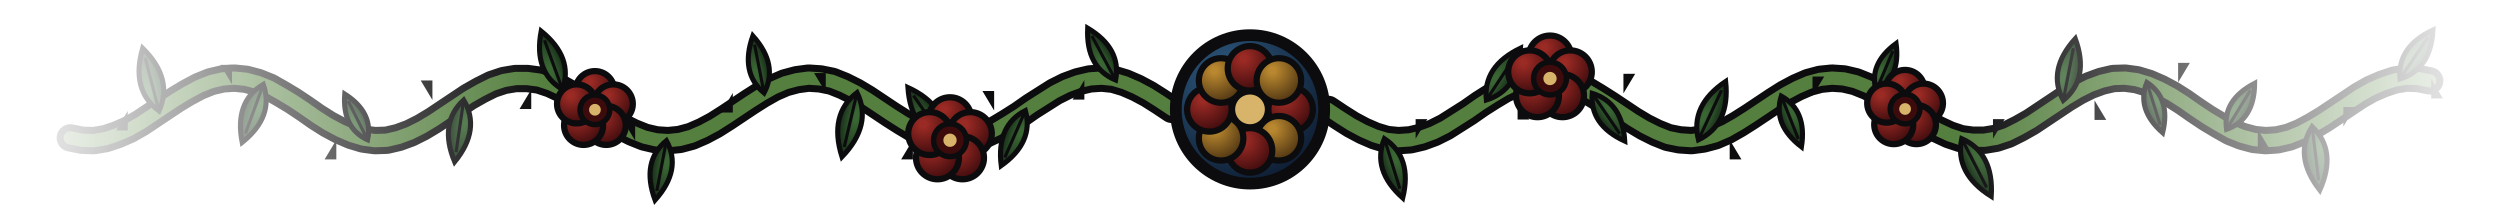
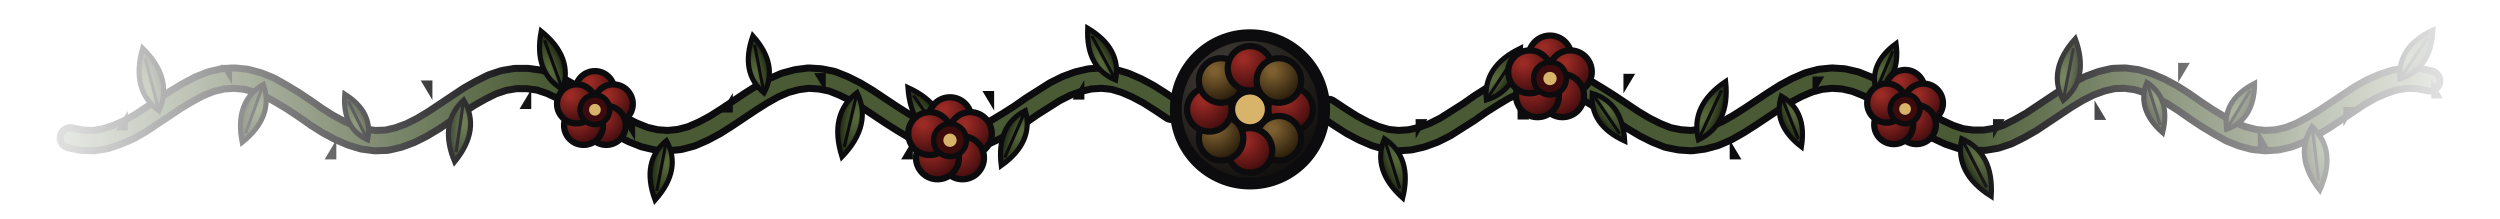
<svg xmlns="http://www.w3.org/2000/svg" viewBox="0 0 640 56">
  <defs>
    <radialGradient id="g-ruby" cx="35%" cy="28%" r="75%">
      <stop offset=".1" stop-color="#9a2a24" />
      <stop offset="1" stop-color="#3e0b0d" />
    </radialGradient>
    <radialGradient id="g-cobalt" cx="35%" cy="28%" r="75%">
      <stop offset=".1" stop-color="#2b5478" />
      <stop offset="1" stop-color="#0e1e33" />
    </radialGradient>
    <radialGradient id="g-amber" cx="35%" cy="28%" r="75%">
      <stop offset=".1" stop-color="#b8872f" />
      <stop offset="1" stop-color="#4e3412" />
    </radialGradient>
    <radialGradient id="g-emerald" cx="35%" cy="28%" r="75%">
      <stop offset=".1" stop-color="#3a6634" />
      <stop offset="1" stop-color="#142816" />
    </radialGradient>
    <radialGradient id="g-violet" cx="35%" cy="28%" r="75%">
      <stop offset=".1" stop-color="#5a3f7c" />
      <stop offset="1" stop-color="#1e1430" />
+     </radialGradient>
+     <radialGradient id="g-smoke" cx="35%" cy="28%" r="75%">
+       <stop offset=".1" stop-color="#3e3a35" />
+       <stop offset="1" stop-color="#110f0d" />
+     </radialGradient>
+     <radialGradient id="g-umber" cx="35%" cy="28%" r="75%">
+       <stop offset=".1" stop-color="#5a4629" />
+       <stop offset="1" stop-color="#170f07" />
+     </radialGradient>
+     <radialGradient id="g-honey" cx="35%" cy="28%" r="75%">
+       <stop offset=".1" stop-color="#7e6030" />
+       <stop offset="1" stop-color="#231808" />
+     </radialGradient>
+     <radialGradient id="g-olive" cx="35%" cy="28%" r="75%">
+       <stop offset=".1" stop-color="#56673a" />
+       <stop offset="1" stop-color="#18200e" />
    </radialGradient>
    <linearGradient id="sheen" x1="0" y1="0" x2="0" y2="1">
      <stop offset="0" stop-color="#fff" stop-opacity=".22" />
      <stop offset=".55" stop-color="#fff" stop-opacity="0" />
    </linearGradient>
    <linearGradient id="fade" x1="0" x2="1">
      <stop offset="0" stop-color="#fff" stop-opacity="0" />
      <stop offset=".22" stop-color="#fff" />
      <stop offset=".78" stop-color="#fff" />
      <stop offset="1" stop-color="#fff" stop-opacity="0" />
    </linearGradient>
    <mask id="m">
      <rect width="640" height="56" fill="url(#fade)" />
    </mask>
  </defs>
  <g mask="url(#m)">
    <path d="M300 28 L297 26 L294 24.1 L291 22.5 L288 21.2 L285 20.3 L282 20 L279 20.2 L276 20.9 L273 22 L270 23.5 L267 25.4 L264 27.3 L261 29.4 L258 31.3 L255 33.1 L252 34.5 L249 35.4 L246 35.9 L243 35.9 L240 35.4 L237 34.4 L234 33 L231 31.2 L228 29.3 L225 27.3 L222 25.3 L219 23.5 L216 22 L213 20.8 L210 20.2 L207 20 L204 20.4 L201 21.2 L198 22.5 L195 24.2 L192 26.1 L189 28.1 L186 30.1 L183 32 L180 33.6 L177 34.9 L174 35.7 L171 36 L168 35.8 L165 35.1 L162 33.9 L159 32.4 L156 30.6 L153 28.6 L150 26.5 L147 24.6 L144 22.9 L141 21.5 L138 20.5 L135 20.1 L132 20.1 L129 20.6 L126 21.6 L123 23.1 L120 24.8 L117 26.8 L114 28.8 L111 30.8 L108 32.6 L105 34.1 L102 35.2 L99 35.9 L96 36 L93 35.6 L90 34.7 L87 33.4 L84 31.8 L81 29.9 L78 27.8 L75 25.8 L72 24 L69 22.3 L66 21.1 L63 20.3 L60 20 L57 20.2 L54 20.9 L51 22.1 L48 23.7 L45 25.5 L42 27.5 L39 29.5 L36 31.5 L33 33.2 L30 34.5 L27 35.5 L24 36 L21 35.9 L18 35.3" fill="none" stroke="#0c0b0d" stroke-width="7" stroke-linecap="round" stroke-linejoin="round" />
-     <path d="M300 28 L297 26 L294 24.1 L291 22.5 L288 21.2 L285 20.3 L282 20 L279 20.2 L276 20.9 L273 22 L270 23.5 L267 25.4 L264 27.3 L261 29.4 L258 31.3 L255 33.1 L252 34.5 L249 35.4 L246 35.9 L243 35.9 L240 35.4 L237 34.4 L234 33 L231 31.2 L228 29.3 L225 27.3 L222 25.3 L219 23.5 L216 22 L213 20.8 L210 20.2 L207 20 L204 20.4 L201 21.2 L198 22.5 L195 24.2 L192 26.1 L189 28.1 L186 30.1 L183 32 L180 33.6 L177 34.9 L174 35.7 L171 36 L168 35.8 L165 35.1 L162 33.9 L159 32.4 L156 30.6 L153 28.6 L150 26.5 L147 24.6 L144 22.9 L141 21.5 L138 20.5 L135 20.1 L132 20.1 L129 20.6 L126 21.6 L123 23.1 L120 24.8 L117 26.8 L114 28.8 L111 30.8 L108 32.6 L105 34.1 L102 35.2 L99 35.9 L96 36 L93 35.6 L90 34.7 L87 33.4 L84 31.8 L81 29.9 L78 27.8 L75 25.8 L72 24 L69 22.3 L66 21.1 L63 20.3 L60 20 L57 20.2 L54 20.9 L51 22.1 L48 23.7 L45 25.5 L42 27.5 L39 29.5 L36 31.5 L33 33.2 L30 34.5 L27 35.5 L24 36 L21 35.9 L18 35.3" fill="none" stroke="#557f3f" stroke-width="3.4" stroke-linecap="round" stroke-linejoin="round" />
+     <path d="M300 28 L297 26 L294 24.1 L291 22.5 L288 21.2 L285 20.3 L282 20 L279 20.2 L276 20.9 L273 22 L270 23.5 L267 25.4 L264 27.3 L261 29.4 L258 31.3 L255 33.1 L252 34.5 L249 35.4 L246 35.9 L243 35.9 L240 35.4 L237 34.4 L234 33 L231 31.2 L228 29.3 L225 27.3 L222 25.3 L219 23.5 L216 22 L213 20.8 L210 20.2 L207 20 L204 20.4 L201 21.2 L198 22.5 L195 24.2 L192 26.1 L189 28.1 L186 30.1 L183 32 L180 33.6 L177 34.9 L174 35.7 L171 36 L168 35.8 L165 35.1 L162 33.9 L159 32.4 L156 30.6 L153 28.6 L150 26.5 L147 24.6 L144 22.9 L141 21.5 L138 20.5 L135 20.1 L132 20.1 L129 20.6 L126 21.6 L123 23.1 L120 24.8 L117 26.8 L114 28.8 L111 30.8 L108 32.6 L105 34.1 L102 35.2 L99 35.9 L96 36 L93 35.6 L90 34.7 L87 33.4 L84 31.8 L81 29.9 L78 27.8 L75 25.8 L72 24 L69 22.3 L66 21.1 L63 20.3 L60 20 L57 20.2 L54 20.9 L51 22.1 L48 23.7 L45 25.5 L42 27.5 L39 29.5 L36 31.5 L33 33.2 L30 34.5 L27 35.5 L24 36 L21 35.9 L18 35.3" fill="none" stroke="#4a5a34" stroke-width="3.4" stroke-linecap="round" stroke-linejoin="round" />
    <g transform="translate(285.6 20.5) rotate(241.7)">
-       <path d="M0 0 Q6.4 -5.2 15.1 0 Q6.4 5.2 0 0Z" fill="url(#g-emerald)" stroke="#0c0b0d" stroke-width="1.3" />
+       <path d="M0 0 Q6.4 -5.2 15.1 0 Q6.4 5.2 0 0Z" fill="url(#g-olive)" stroke="#0c0b0d" stroke-width="1.3" />
      <path d="M1 0 L12.8 0" stroke="#0c0b0d" stroke-width=".8" />
    </g>
    <path d="M277.6 20.5 l0 5 l-3 0Z" fill="#0c0b0d" />
    <g transform="translate(262.5 28.3) rotate(113.7)">
-       <path d="M0 0 Q6.5 -5.3 15.4 0 Q6.5 5.3 0 0Z" fill="url(#g-emerald)" stroke="#0c0b0d" stroke-width="1.3" />
+       <path d="M0 0 Q6.5 -5.3 15.4 0 Q6.5 5.3 0 0Z" fill="url(#g-olive)" stroke="#0c0b0d" stroke-width="1.3" />
      <path d="M1 0 L13.1 0" stroke="#0c0b0d" stroke-width=".8" />
    </g>
    <path d="M254.5 28.3 l-0 -5 l-3 0Z" fill="#0c0b0d" />
    <g transform="translate(241.7 35.8) rotate(235.3)">
-       <path d="M0 0 Q6.9 -5.6 16.3 0 Q6.9 5.6 0 0Z" fill="url(#g-emerald)" stroke="#0c0b0d" stroke-width="1.3" />
+       <path d="M0 0 Q6.9 -5.6 16.3 0 Q6.9 5.6 0 0Z" fill="url(#g-olive)" stroke="#0c0b0d" stroke-width="1.3" />
      <path d="M1 0 L13.8 0" stroke="#0c0b0d" stroke-width=".8" />
    </g>
    <path d="M233.7 35.8 l0 5 l-3 0Z" fill="#0c0b0d" />
    <g transform="translate(219.4 23.7) rotate(103.2)">
-       <path d="M0 0 Q7.1 -5.8 16.9 0 Q7.1 5.8 0 0Z" fill="url(#g-emerald)" stroke="#0c0b0d" stroke-width="1.3" />
+       <path d="M0 0 Q7.1 -5.8 16.9 0 Q7.1 5.8 0 0Z" fill="url(#g-olive)" stroke="#0c0b0d" stroke-width="1.3" />
      <path d="M1 0 L14.3 0" stroke="#0c0b0d" stroke-width=".8" />
    </g>
    <path d="M211.4 23.7 l-0 -5 l-3 0Z" fill="#0c0b0d" />
    <g transform="translate(195.6 23.8) rotate(258.9)">
-       <path d="M0 0 Q6.3 -5.1 14.9 0 Q6.3 5.1 0 0Z" fill="url(#g-emerald)" stroke="#0c0b0d" stroke-width="1.3" />
+       <path d="M0 0 Q6.3 -5.1 14.9 0 Q6.3 5.1 0 0Z" fill="url(#g-olive)" stroke="#0c0b0d" stroke-width="1.3" />
      <path d="M1 0 L12.6 0" stroke="#0c0b0d" stroke-width=".8" />
    </g>
    <path d="M187.6 23.8 l0 5 l-3 0Z" fill="#0c0b0d" />
    <g transform="translate(170.6 36) rotate(100.8)">
-       <path d="M0 0 Q6.5 -5.4 15.5 0 Q6.5 5.4 0 0Z" fill="url(#g-emerald)" stroke="#0c0b0d" stroke-width="1.3" />
+       <path d="M0 0 Q6.5 -5.4 15.5 0 Q6.5 5.4 0 0Z" fill="url(#g-olive)" stroke="#0c0b0d" stroke-width="1.3" />
      <path d="M1 0 L13.1 0" stroke="#0c0b0d" stroke-width=".8" />
    </g>
    <path d="M162.6 36 l-0 -5 l-3 0Z" fill="#0c0b0d" />
    <g transform="translate(144 22.9) rotate(249.9)">
-       <path d="M0 0 Q6.7 -5.5 15.9 0 Q6.7 5.5 0 0Z" fill="url(#g-emerald)" stroke="#0c0b0d" stroke-width="1.3" />
+       <path d="M0 0 Q6.7 -5.5 15.9 0 Q6.7 5.5 0 0Z" fill="url(#g-olive)" stroke="#0c0b0d" stroke-width="1.3" />
      <path d="M1 0 L13.4 0" stroke="#0c0b0d" stroke-width=".8" />
    </g>
    <path d="M136 22.9 l0 5 l-3 0Z" fill="#0c0b0d" />
    <g transform="translate(118.7 25.6) rotate(98.3)">
-       <path d="M0 0 Q6.8 -5.5 16 0 Q6.8 5.5 0 0Z" fill="url(#g-emerald)" stroke="#0c0b0d" stroke-width="1.3" />
+       <path d="M0 0 Q6.8 -5.5 16 0 Q6.8 5.5 0 0Z" fill="url(#g-olive)" stroke="#0c0b0d" stroke-width="1.3" />
      <path d="M1 0 L13.5 0" stroke="#0c0b0d" stroke-width=".8" />
    </g>
    <path d="M110.7 25.6 l-0 -5 l-3 0Z" fill="#0c0b0d" />
    <g transform="translate(94.1 35.8) rotate(243.5)">
-       <path d="M0 0 Q5.6 -4.5 13.1 0 Q5.6 4.5 0 0Z" fill="url(#g-emerald)" stroke="#0c0b0d" stroke-width="1.3" />
+       <path d="M0 0 Q5.6 -4.5 13.1 0 Q5.6 4.5 0 0Z" fill="url(#g-olive)" stroke="#0c0b0d" stroke-width="1.3" />
      <path d="M1 0 L11.1 0" stroke="#0c0b0d" stroke-width=".8" />
    </g>
    <path d="M86.1 35.8 l0 5 l-3 0Z" fill="#0c0b0d" />
    <g transform="translate(67.4 21.6) rotate(110)">
-       <path d="M0 0 Q6.7 -5.5 15.8 0 Q6.7 5.5 0 0Z" fill="url(#g-emerald)" stroke="#0c0b0d" stroke-width="1.3" />
+       <path d="M0 0 Q6.7 -5.5 15.8 0 Q6.7 5.5 0 0Z" fill="url(#g-olive)" stroke="#0c0b0d" stroke-width="1.3" />
      <path d="M1 0 L13.4 0" stroke="#0c0b0d" stroke-width=".8" />
    </g>
    <path d="M59.4 21.6 l-0 -5 l-3 0Z" fill="#0c0b0d" />
    <g transform="translate(40.7 28.4) rotate(255.4)">
-       <path d="M0 0 Q7 -5.7 16.6 0 Q7 5.7 0 0Z" fill="url(#g-emerald)" stroke="#0c0b0d" stroke-width="1.3" />
+       <path d="M0 0 Q7 -5.7 16.6 0 Q7 5.7 0 0Z" fill="url(#g-olive)" stroke="#0c0b0d" stroke-width="1.3" />
      <path d="M1 0 L14 0" stroke="#0c0b0d" stroke-width=".8" />
    </g>
    <path d="M32.7 28.4 l0 5 l-3 0Z" fill="#0c0b0d" />
    <circle cx="243.2" cy="30.4" r="5.5" fill="url(#g-ruby)" stroke="#0c0b0d" stroke-width="1.6" />
    <circle cx="248.4" cy="34.2" r="5.5" fill="url(#g-ruby)" stroke="#0c0b0d" stroke-width="1.6" />
    <circle cx="246.4" cy="40.4" r="5.5" fill="url(#g-ruby)" stroke="#0c0b0d" stroke-width="1.6" />
    <circle cx="240" cy="40.4" r="5.5" fill="url(#g-ruby)" stroke="#0c0b0d" stroke-width="1.6" />
    <circle cx="238" cy="34.2" r="5.5" fill="url(#g-ruby)" stroke="#0c0b0d" stroke-width="1.6" />
    <circle cx="243.2" cy="35.9" r="4.2" fill="#3e0b0d" stroke="#0c0b0d" stroke-width="1.4" />
    <circle cx="243.2" cy="35.9" r="1.7" fill="#d8b36a" />
    <circle cx="152.3" cy="23.2" r="5" fill="url(#g-ruby)" stroke="#0c0b0d" stroke-width="1.6" />
    <circle cx="157" cy="26.6" r="5" fill="url(#g-ruby)" stroke="#0c0b0d" stroke-width="1.6" />
    <circle cx="155.2" cy="32.1" r="5" fill="url(#g-ruby)" stroke="#0c0b0d" stroke-width="1.6" />
    <circle cx="149.4" cy="32.1" r="5" fill="url(#g-ruby)" stroke="#0c0b0d" stroke-width="1.6" />
    <circle cx="147.6" cy="26.6" r="5" fill="url(#g-ruby)" stroke="#0c0b0d" stroke-width="1.6" />
    <circle cx="152.3" cy="28.1" r="3.8" fill="#3e0b0d" stroke="#0c0b0d" stroke-width="1.4" />
    <circle cx="152.3" cy="28.1" r="1.5" fill="#d8b36a" />
    <path d="M340 28 L343 30 L346 31.9 L349 33.5 L352 34.8 L355 35.7 L358 36 L361 35.8 L364 35.1 L367 34 L370 32.5 L373 30.6 L376 28.7 L379 26.6 L382 24.7 L385 22.9 L388 21.5 L391 20.6 L394 20.1 L397 20.1 L400 20.6 L403 21.6 L406 23 L409 24.8 L412 26.7 L415 28.7 L418 30.7 L421 32.5 L424 34 L427 35.2 L430 35.8 L433 36 L436 35.6 L439 34.8 L442 33.5 L445 31.8 L448 29.9 L451 27.9 L454 25.9 L457 24 L460 22.4 L463 21.1 L466 20.3 L469 20 L472 20.2 L475 20.9 L478 22.1 L481 23.6 L484 25.4 L487 27.4 L490 29.5 L493 31.4 L496 33.1 L499 34.5 L502 35.5 L505 35.9 L508 35.9 L511 35.4 L514 34.4 L517 32.9 L520 31.2 L523 29.2 L526 27.2 L529 25.2 L532 23.4 L535 21.9 L538 20.8 L541 20.1 L544 20 L547 20.4 L550 21.3 L553 22.6 L556 24.2 L559 26.1 L562 28.2 L565 30.2 L568 32 L571 33.7 L574 34.9 L577 35.7 L580 36 L583 35.8 L586 35.1 L589 33.9 L592 32.3 L595 30.5 L598 28.5 L601 26.5 L604 24.5 L607 22.8 L610 21.5 L613 20.5 L616 20 L619 20.1 L622 20.7" fill="none" stroke="#0c0b0d" stroke-width="7" stroke-linecap="round" stroke-linejoin="round" />
-     <path d="M340 28 L343 30 L346 31.9 L349 33.5 L352 34.8 L355 35.7 L358 36 L361 35.8 L364 35.1 L367 34 L370 32.5 L373 30.6 L376 28.7 L379 26.6 L382 24.7 L385 22.9 L388 21.5 L391 20.6 L394 20.1 L397 20.1 L400 20.6 L403 21.6 L406 23 L409 24.8 L412 26.7 L415 28.7 L418 30.7 L421 32.5 L424 34 L427 35.2 L430 35.8 L433 36 L436 35.6 L439 34.8 L442 33.5 L445 31.8 L448 29.9 L451 27.9 L454 25.9 L457 24 L460 22.4 L463 21.1 L466 20.3 L469 20 L472 20.2 L475 20.9 L478 22.1 L481 23.6 L484 25.4 L487 27.4 L490 29.5 L493 31.4 L496 33.1 L499 34.5 L502 35.5 L505 35.9 L508 35.9 L511 35.4 L514 34.4 L517 32.9 L520 31.2 L523 29.2 L526 27.2 L529 25.2 L532 23.4 L535 21.9 L538 20.8 L541 20.1 L544 20 L547 20.4 L550 21.3 L553 22.6 L556 24.2 L559 26.1 L562 28.2 L565 30.2 L568 32 L571 33.7 L574 34.9 L577 35.7 L580 36 L583 35.8 L586 35.1 L589 33.9 L592 32.3 L595 30.5 L598 28.5 L601 26.5 L604 24.5 L607 22.8 L610 21.5 L613 20.5 L616 20 L619 20.1 L622 20.7" fill="none" stroke="#557f3f" stroke-width="3.4" stroke-linecap="round" stroke-linejoin="round" />
+     <path d="M340 28 L343 30 L346 31.9 L349 33.5 L352 34.8 L355 35.7 L358 36 L361 35.8 L364 35.1 L367 34 L370 32.5 L373 30.6 L376 28.7 L379 26.6 L382 24.7 L385 22.9 L388 21.5 L391 20.6 L394 20.1 L397 20.1 L400 20.6 L403 21.6 L406 23 L409 24.8 L412 26.7 L415 28.7 L418 30.7 L421 32.5 L424 34 L427 35.2 L430 35.8 L433 36 L436 35.6 L439 34.8 L442 33.5 L445 31.8 L448 29.9 L451 27.9 L454 25.9 L457 24 L460 22.4 L463 21.1 L466 20.3 L469 20 L472 20.2 L475 20.9 L478 22.1 L481 23.6 L484 25.4 L487 27.4 L490 29.5 L493 31.4 L496 33.1 L499 34.5 L502 35.5 L505 35.9 L508 35.9 L511 35.4 L514 34.4 L517 32.9 L520 31.2 L523 29.2 L526 27.2 L529 25.2 L532 23.4 L535 21.9 L538 20.8 L541 20.1 L544 20 L547 20.4 L550 21.3 L553 22.6 L556 24.2 L559 26.1 L562 28.2 L565 30.2 L568 32 L571 33.7 L574 34.9 L577 35.7 L580 36 L583 35.8 L586 35.1 L589 33.9 L592 32.3 L595 30.5 L598 28.5 L601 26.5 L604 24.5 L607 22.8 L610 21.5 L613 20.5 L616 20 L619 20.1 L622 20.7" fill="none" stroke="#4a5a34" stroke-width="3.4" stroke-linecap="round" stroke-linejoin="round" />
    <g transform="translate(354.4 35.5) rotate(72.8)">
-       <path d="M0 0 Q6.7 -5.5 15.9 0 Q6.7 5.5 0 0Z" fill="url(#g-emerald)" stroke="#0c0b0d" stroke-width="1.3" />
+       <path d="M0 0 Q6.7 -5.5 15.9 0 Q6.7 5.5 0 0Z" fill="url(#g-olive)" stroke="#0c0b0d" stroke-width="1.3" />
      <path d="M1 0 L13.4 0" stroke="#0c0b0d" stroke-width=".8" />
    </g>
    <path d="M362.4 35.5 l0 -5 l3 0Z" fill="#0c0b0d" />
    <g transform="translate(380.5 25.6) rotate(-56.6)">
-       <path d="M0 0 Q6.7 -5.5 15.9 0 Q6.7 5.5 0 0Z" fill="url(#g-emerald)" stroke="#0c0b0d" stroke-width="1.3" />
+       <path d="M0 0 Q6.7 -5.5 15.9 0 Q6.7 5.5 0 0Z" fill="url(#g-olive)" stroke="#0c0b0d" stroke-width="1.3" />
      <path d="M1 0 L13.4 0" stroke="#0c0b0d" stroke-width=".8" />
    </g>
    <path d="M388.5 25.6 l0 5 l3 0Z" fill="#0c0b0d" />
    <g transform="translate(407.6 23.9) rotate(55.7)">
-       <path d="M0 0 Q6.3 -5.1 14.8 0 Q6.3 5.1 0 0Z" fill="url(#g-emerald)" stroke="#0c0b0d" stroke-width="1.3" />
+       <path d="M0 0 Q6.3 -5.1 14.8 0 Q6.3 5.1 0 0Z" fill="url(#g-olive)" stroke="#0c0b0d" stroke-width="1.3" />
      <path d="M1 0 L12.5 0" stroke="#0c0b0d" stroke-width=".8" />
    </g>
    <path d="M415.6 23.9 l0 -5 l3 0Z" fill="#0c0b0d" />
    <g transform="translate(434.8 35.8) rotate(-65)">
-       <path d="M0 0 Q7 -5.7 16.5 0 Q7 5.7 0 0Z" fill="url(#g-emerald)" stroke="#0c0b0d" stroke-width="1.3" />
+       <path d="M0 0 Q7 -5.7 16.5 0 Q7 5.7 0 0Z" fill="url(#g-olive)" stroke="#0c0b0d" stroke-width="1.3" />
      <path d="M1 0 L14 0" stroke="#0c0b0d" stroke-width=".8" />
    </g>
    <path d="M442.8 35.8 l0 5 l3 0Z" fill="#0c0b0d" />
    <g transform="translate(456 24.6) rotate(68.3)">
-       <path d="M0 0 Q5.9 -4.8 14 0 Q5.9 4.8 0 0Z" fill="url(#g-emerald)" stroke="#0c0b0d" stroke-width="1.3" />
+       <path d="M0 0 Q5.9 -4.8 14 0 Q5.9 4.8 0 0Z" fill="url(#g-olive)" stroke="#0c0b0d" stroke-width="1.3" />
      <path d="M1 0 L11.8 0" stroke="#0c0b0d" stroke-width=".8" />
    </g>
    <path d="M464 24.6 l0 -5 l3 0Z" fill="#0c0b0d" />
    <g transform="translate(480.3 23.2) rotate(-67.1)">
-       <path d="M0 0 Q5.5 -4.5 13.1 0 Q5.5 4.5 0 0Z" fill="url(#g-emerald)" stroke="#0c0b0d" stroke-width="1.3" />
+       <path d="M0 0 Q5.5 -4.5 13.1 0 Q5.5 4.5 0 0Z" fill="url(#g-olive)" stroke="#0c0b0d" stroke-width="1.3" />
      <path d="M1 0 L11 0" stroke="#0c0b0d" stroke-width=".8" />
    </g>
    <path d="M488.3 23.2 l0 5 l3 0Z" fill="#0c0b0d" />
    <g transform="translate(502.2 35.5) rotate(62.9)">
-       <path d="M0 0 Q7 -5.7 16.6 0 Q7 5.7 0 0Z" fill="url(#g-emerald)" stroke="#0c0b0d" stroke-width="1.3" />
+       <path d="M0 0 Q7 -5.7 16.6 0 Q7 5.7 0 0Z" fill="url(#g-olive)" stroke="#0c0b0d" stroke-width="1.3" />
      <path d="M1 0 L14 0" stroke="#0c0b0d" stroke-width=".8" />
    </g>
    <path d="M510.2 35.5 l0 -5 l3 0Z" fill="#0c0b0d" />
    <g transform="translate(528.2 25.7) rotate(-79)">
-       <path d="M0 0 Q6.8 -5.6 16.1 0 Q6.8 5.6 0 0Z" fill="url(#g-emerald)" stroke="#0c0b0d" stroke-width="1.3" />
+       <path d="M0 0 Q6.8 -5.6 16.1 0 Q6.8 5.6 0 0Z" fill="url(#g-olive)" stroke="#0c0b0d" stroke-width="1.3" />
      <path d="M1 0 L13.6 0" stroke="#0c0b0d" stroke-width=".8" />
    </g>
    <path d="M536.2 25.7 l0 5 l3 0Z" fill="#0c0b0d" />
    <g transform="translate(549.6 21.1) rotate(72.6)">
-       <path d="M0 0 Q5.7 -4.7 13.5 0 Q5.7 4.7 0 0Z" fill="url(#g-emerald)" stroke="#0c0b0d" stroke-width="1.3" />
+       <path d="M0 0 Q5.7 -4.7 13.5 0 Q5.7 4.7 0 0Z" fill="url(#g-olive)" stroke="#0c0b0d" stroke-width="1.3" />
      <path d="M1 0 L11.4 0" stroke="#0c0b0d" stroke-width=".8" />
    </g>
    <path d="M557.6 21.1 l0 -5 l3 0Z" fill="#0c0b0d" />
    <g transform="translate(570 33.1) rotate(-58.6)">
-       <path d="M0 0 Q5.8 -4.8 13.8 0 Q5.8 4.8 0 0Z" fill="url(#g-emerald)" stroke="#0c0b0d" stroke-width="1.3" />
+       <path d="M0 0 Q5.8 -4.8 13.8 0 Q5.8 4.8 0 0Z" fill="url(#g-olive)" stroke="#0c0b0d" stroke-width="1.3" />
      <path d="M1 0 L11.7 0" stroke="#0c0b0d" stroke-width=".8" />
    </g>
    <path d="M578 33.1 l0 5 l3 0Z" fill="#0c0b0d" />
    <g transform="translate(591.9 32.4) rotate(83.1)">
-       <path d="M0 0 Q6.9 -5.7 16.4 0 Q6.9 5.7 0 0Z" fill="url(#g-emerald)" stroke="#0c0b0d" stroke-width="1.3" />
+       <path d="M0 0 Q6.9 -5.7 16.4 0 Q6.9 5.7 0 0Z" fill="url(#g-olive)" stroke="#0c0b0d" stroke-width="1.3" />
      <path d="M1 0 L13.9 0" stroke="#0c0b0d" stroke-width=".8" />
    </g>
    <path d="M599.9 32.4 l0 -5 l3 0Z" fill="#0c0b0d" />
    <g transform="translate(614.4 20.2) rotate(-56)">
-       <path d="M0 0 Q6.4 -5.2 15.1 0 Q6.4 5.2 0 0Z" fill="url(#g-emerald)" stroke="#0c0b0d" stroke-width="1.3" />
+       <path d="M0 0 Q6.4 -5.2 15.1 0 Q6.4 5.2 0 0Z" fill="url(#g-olive)" stroke="#0c0b0d" stroke-width="1.3" />
      <path d="M1 0 L12.8 0" stroke="#0c0b0d" stroke-width=".8" />
    </g>
    <path d="M622.4 20.2 l0 5 l3 0Z" fill="#0c0b0d" />
    <circle cx="396.8" cy="14.6" r="5.5" fill="url(#g-ruby)" stroke="#0c0b0d" stroke-width="1.6" />
    <circle cx="402" cy="18.4" r="5.5" fill="url(#g-ruby)" stroke="#0c0b0d" stroke-width="1.6" />
    <circle cx="400" cy="24.5" r="5.5" fill="url(#g-ruby)" stroke="#0c0b0d" stroke-width="1.6" />
    <circle cx="393.6" cy="24.5" r="5.5" fill="url(#g-ruby)" stroke="#0c0b0d" stroke-width="1.6" />
    <circle cx="391.6" cy="18.4" r="5.5" fill="url(#g-ruby)" stroke="#0c0b0d" stroke-width="1.6" />
    <circle cx="396.8" cy="20.1" r="4.2" fill="#3e0b0d" stroke="#0c0b0d" stroke-width="1.4" />
    <circle cx="396.8" cy="20.1" r="1.7" fill="#d8b36a" />
    <circle cx="487.7" cy="22.9" r="5" fill="url(#g-ruby)" stroke="#0c0b0d" stroke-width="1.6" />
    <circle cx="492.4" cy="26.4" r="5" fill="url(#g-ruby)" stroke="#0c0b0d" stroke-width="1.6" />
    <circle cx="490.6" cy="31.9" r="5" fill="url(#g-ruby)" stroke="#0c0b0d" stroke-width="1.6" />
    <circle cx="484.8" cy="31.9" r="5" fill="url(#g-ruby)" stroke="#0c0b0d" stroke-width="1.6" />
    <circle cx="483" cy="26.4" r="5" fill="url(#g-ruby)" stroke="#0c0b0d" stroke-width="1.6" />
    <circle cx="487.7" cy="27.9" r="3.8" fill="#3e0b0d" stroke="#0c0b0d" stroke-width="1.4" />
    <circle cx="487.7" cy="27.9" r="1.5" fill="#d8b36a" />
  </g>
-   <circle cx="320" cy="28" r="19" fill="url(#g-cobalt)" stroke="#0c0b0d" stroke-width="3" />
+   <circle cx="320" cy="28" r="19" fill="url(#g-smoke)" stroke="#0c0b0d" stroke-width="3" />
  <circle cx="330.4" cy="28" r="5.7" fill="url(#g-ruby)" stroke="#0c0b0d" stroke-width="1.6" />
-   <circle cx="327.4" cy="35.4" r="5.7" fill="url(#g-amber)" stroke="#0c0b0d" stroke-width="1.6" />
+   <circle cx="327.4" cy="35.4" r="5.7" fill="url(#g-honey)" stroke="#0c0b0d" stroke-width="1.6" />
  <circle cx="320" cy="38.5" r="5.7" fill="url(#g-ruby)" stroke="#0c0b0d" stroke-width="1.6" />
-   <circle cx="312.6" cy="35.4" r="5.7" fill="url(#g-amber)" stroke="#0c0b0d" stroke-width="1.6" />
+   <circle cx="312.6" cy="35.4" r="5.7" fill="url(#g-honey)" stroke="#0c0b0d" stroke-width="1.6" />
  <circle cx="309.6" cy="28" r="5.7" fill="url(#g-ruby)" stroke="#0c0b0d" stroke-width="1.6" />
-   <circle cx="312.6" cy="20.6" r="5.7" fill="url(#g-amber)" stroke="#0c0b0d" stroke-width="1.6" />
+   <circle cx="312.6" cy="20.6" r="5.7" fill="url(#g-honey)" stroke="#0c0b0d" stroke-width="1.6" />
  <circle cx="320" cy="17.5" r="5.7" fill="url(#g-ruby)" stroke="#0c0b0d" stroke-width="1.6" />
-   <circle cx="327.4" cy="20.6" r="5.7" fill="url(#g-amber)" stroke="#0c0b0d" stroke-width="1.6" />
+   <circle cx="327.4" cy="20.6" r="5.7" fill="url(#g-honey)" stroke="#0c0b0d" stroke-width="1.6" />
  <circle cx="320" cy="28" r="4.6" fill="#d8b36a" stroke="#0c0b0d" stroke-width="1.6" />
</svg>
